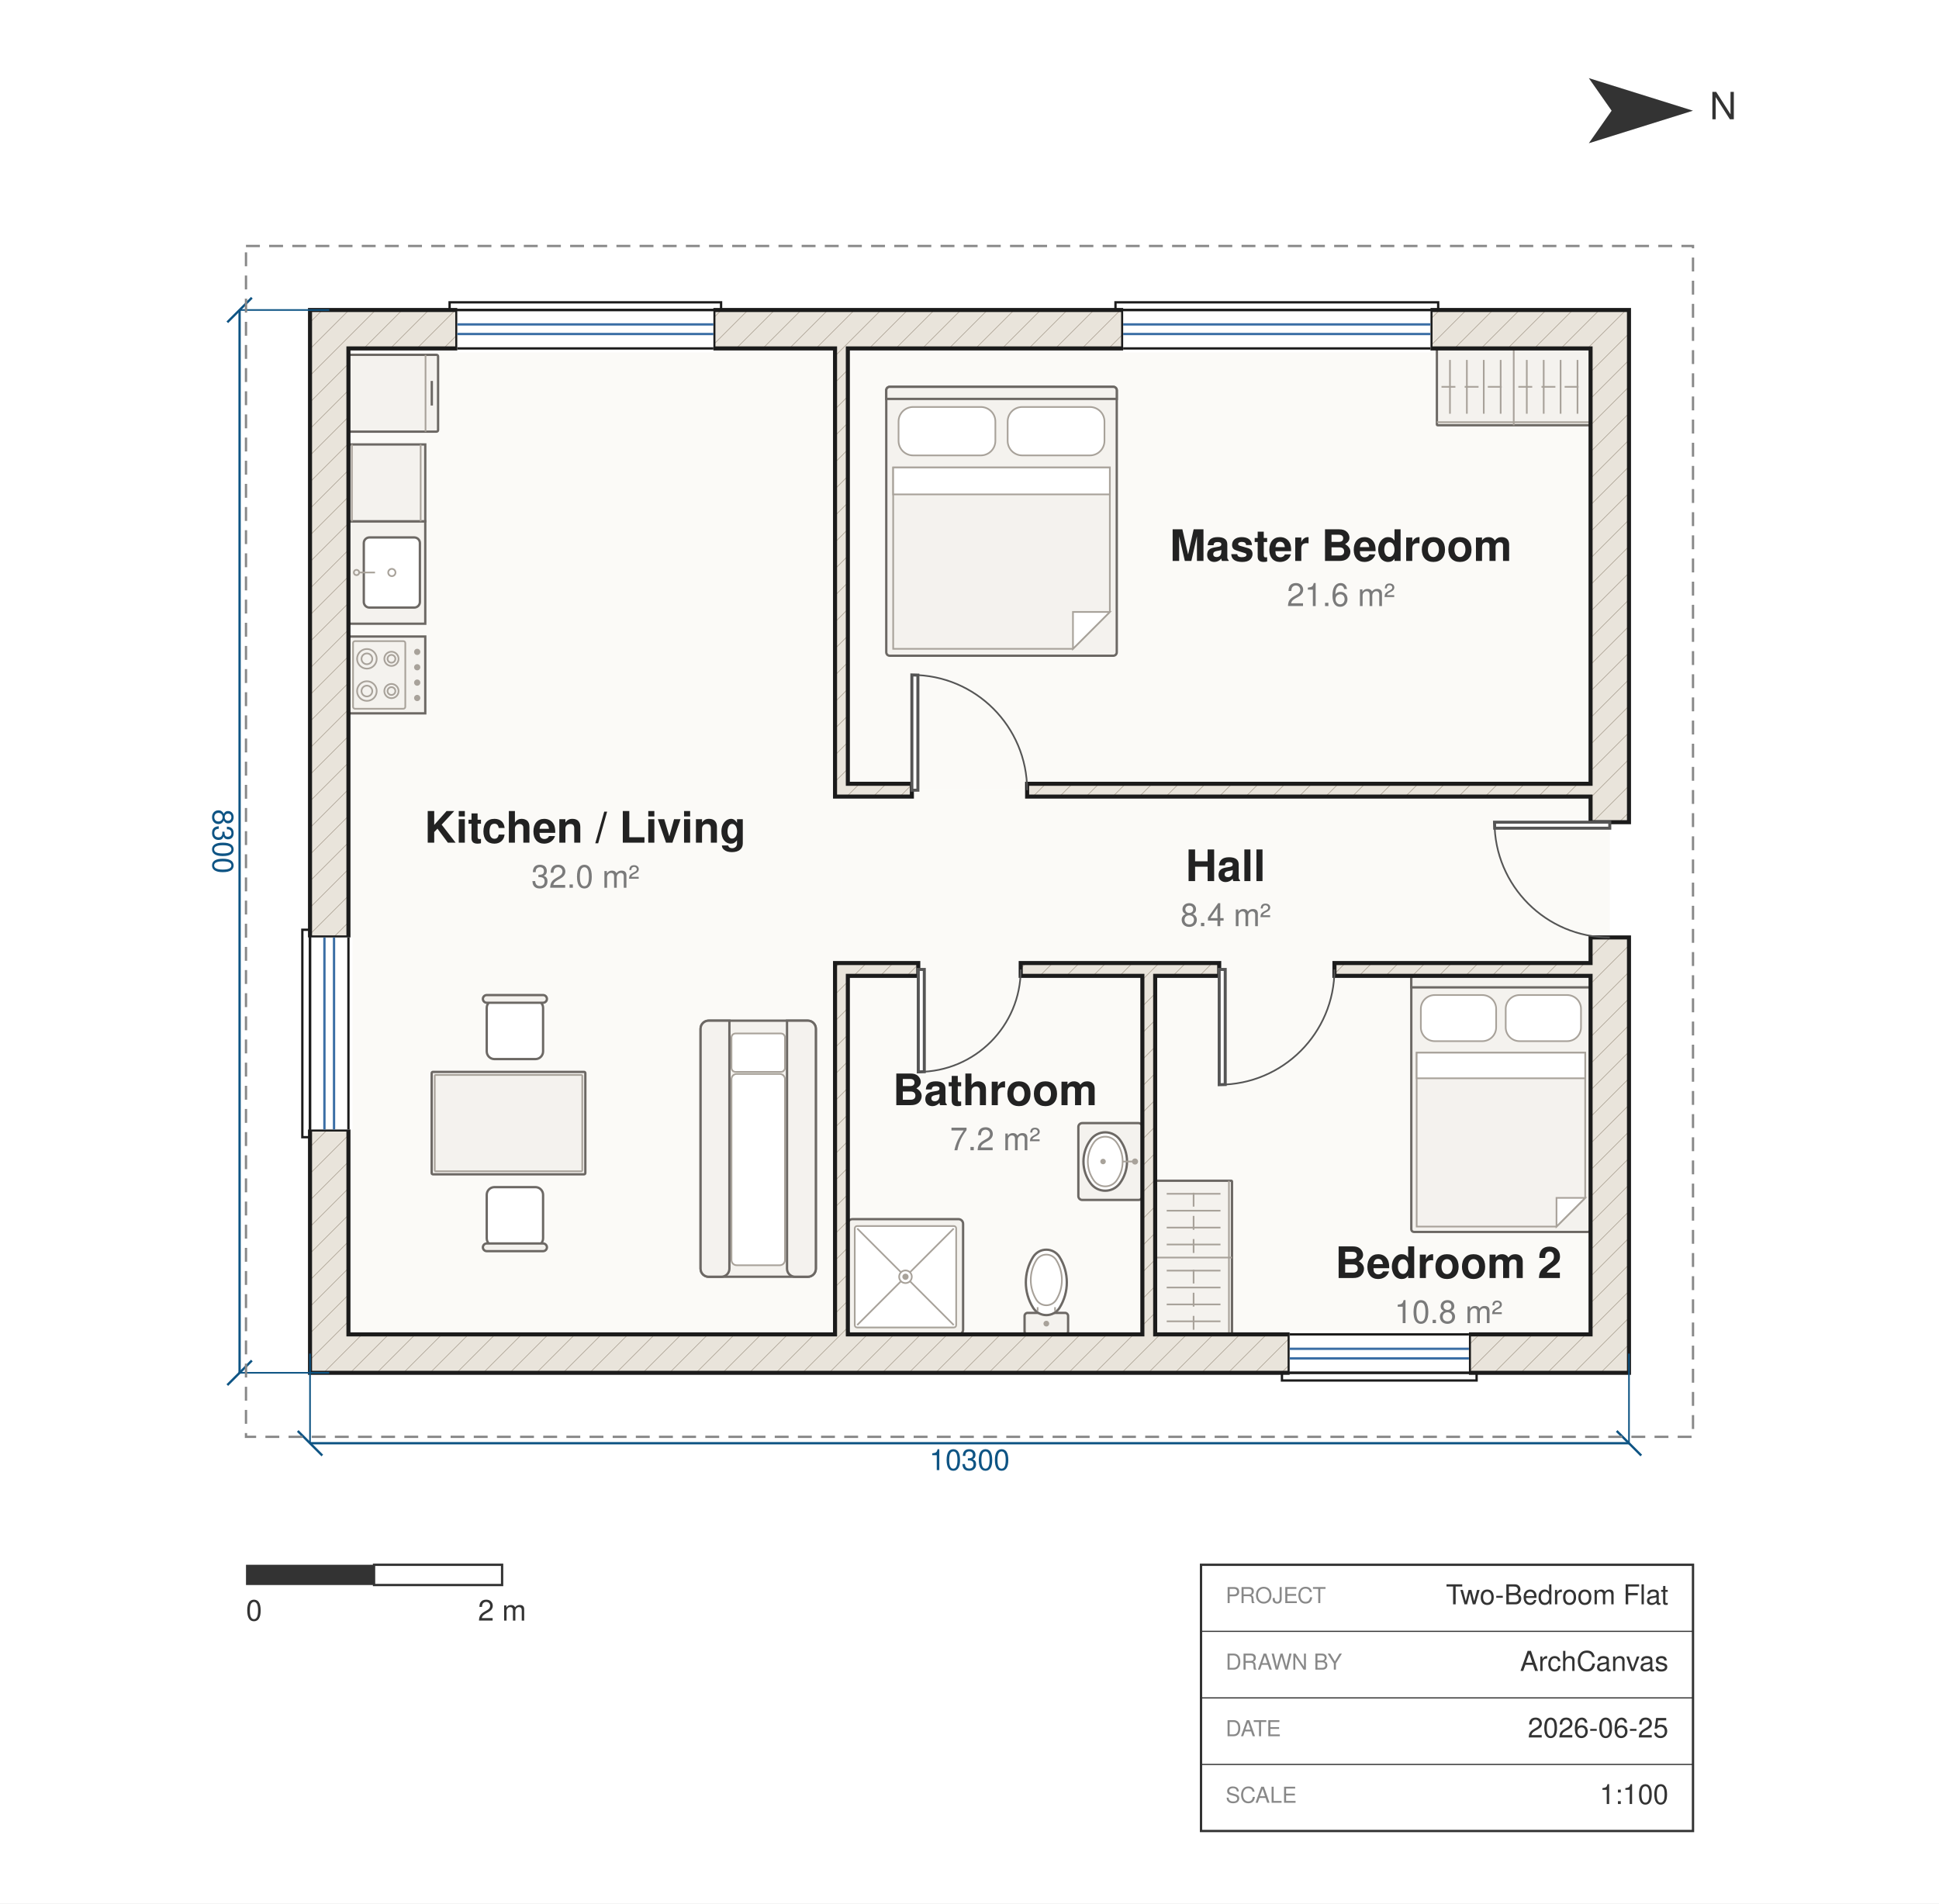
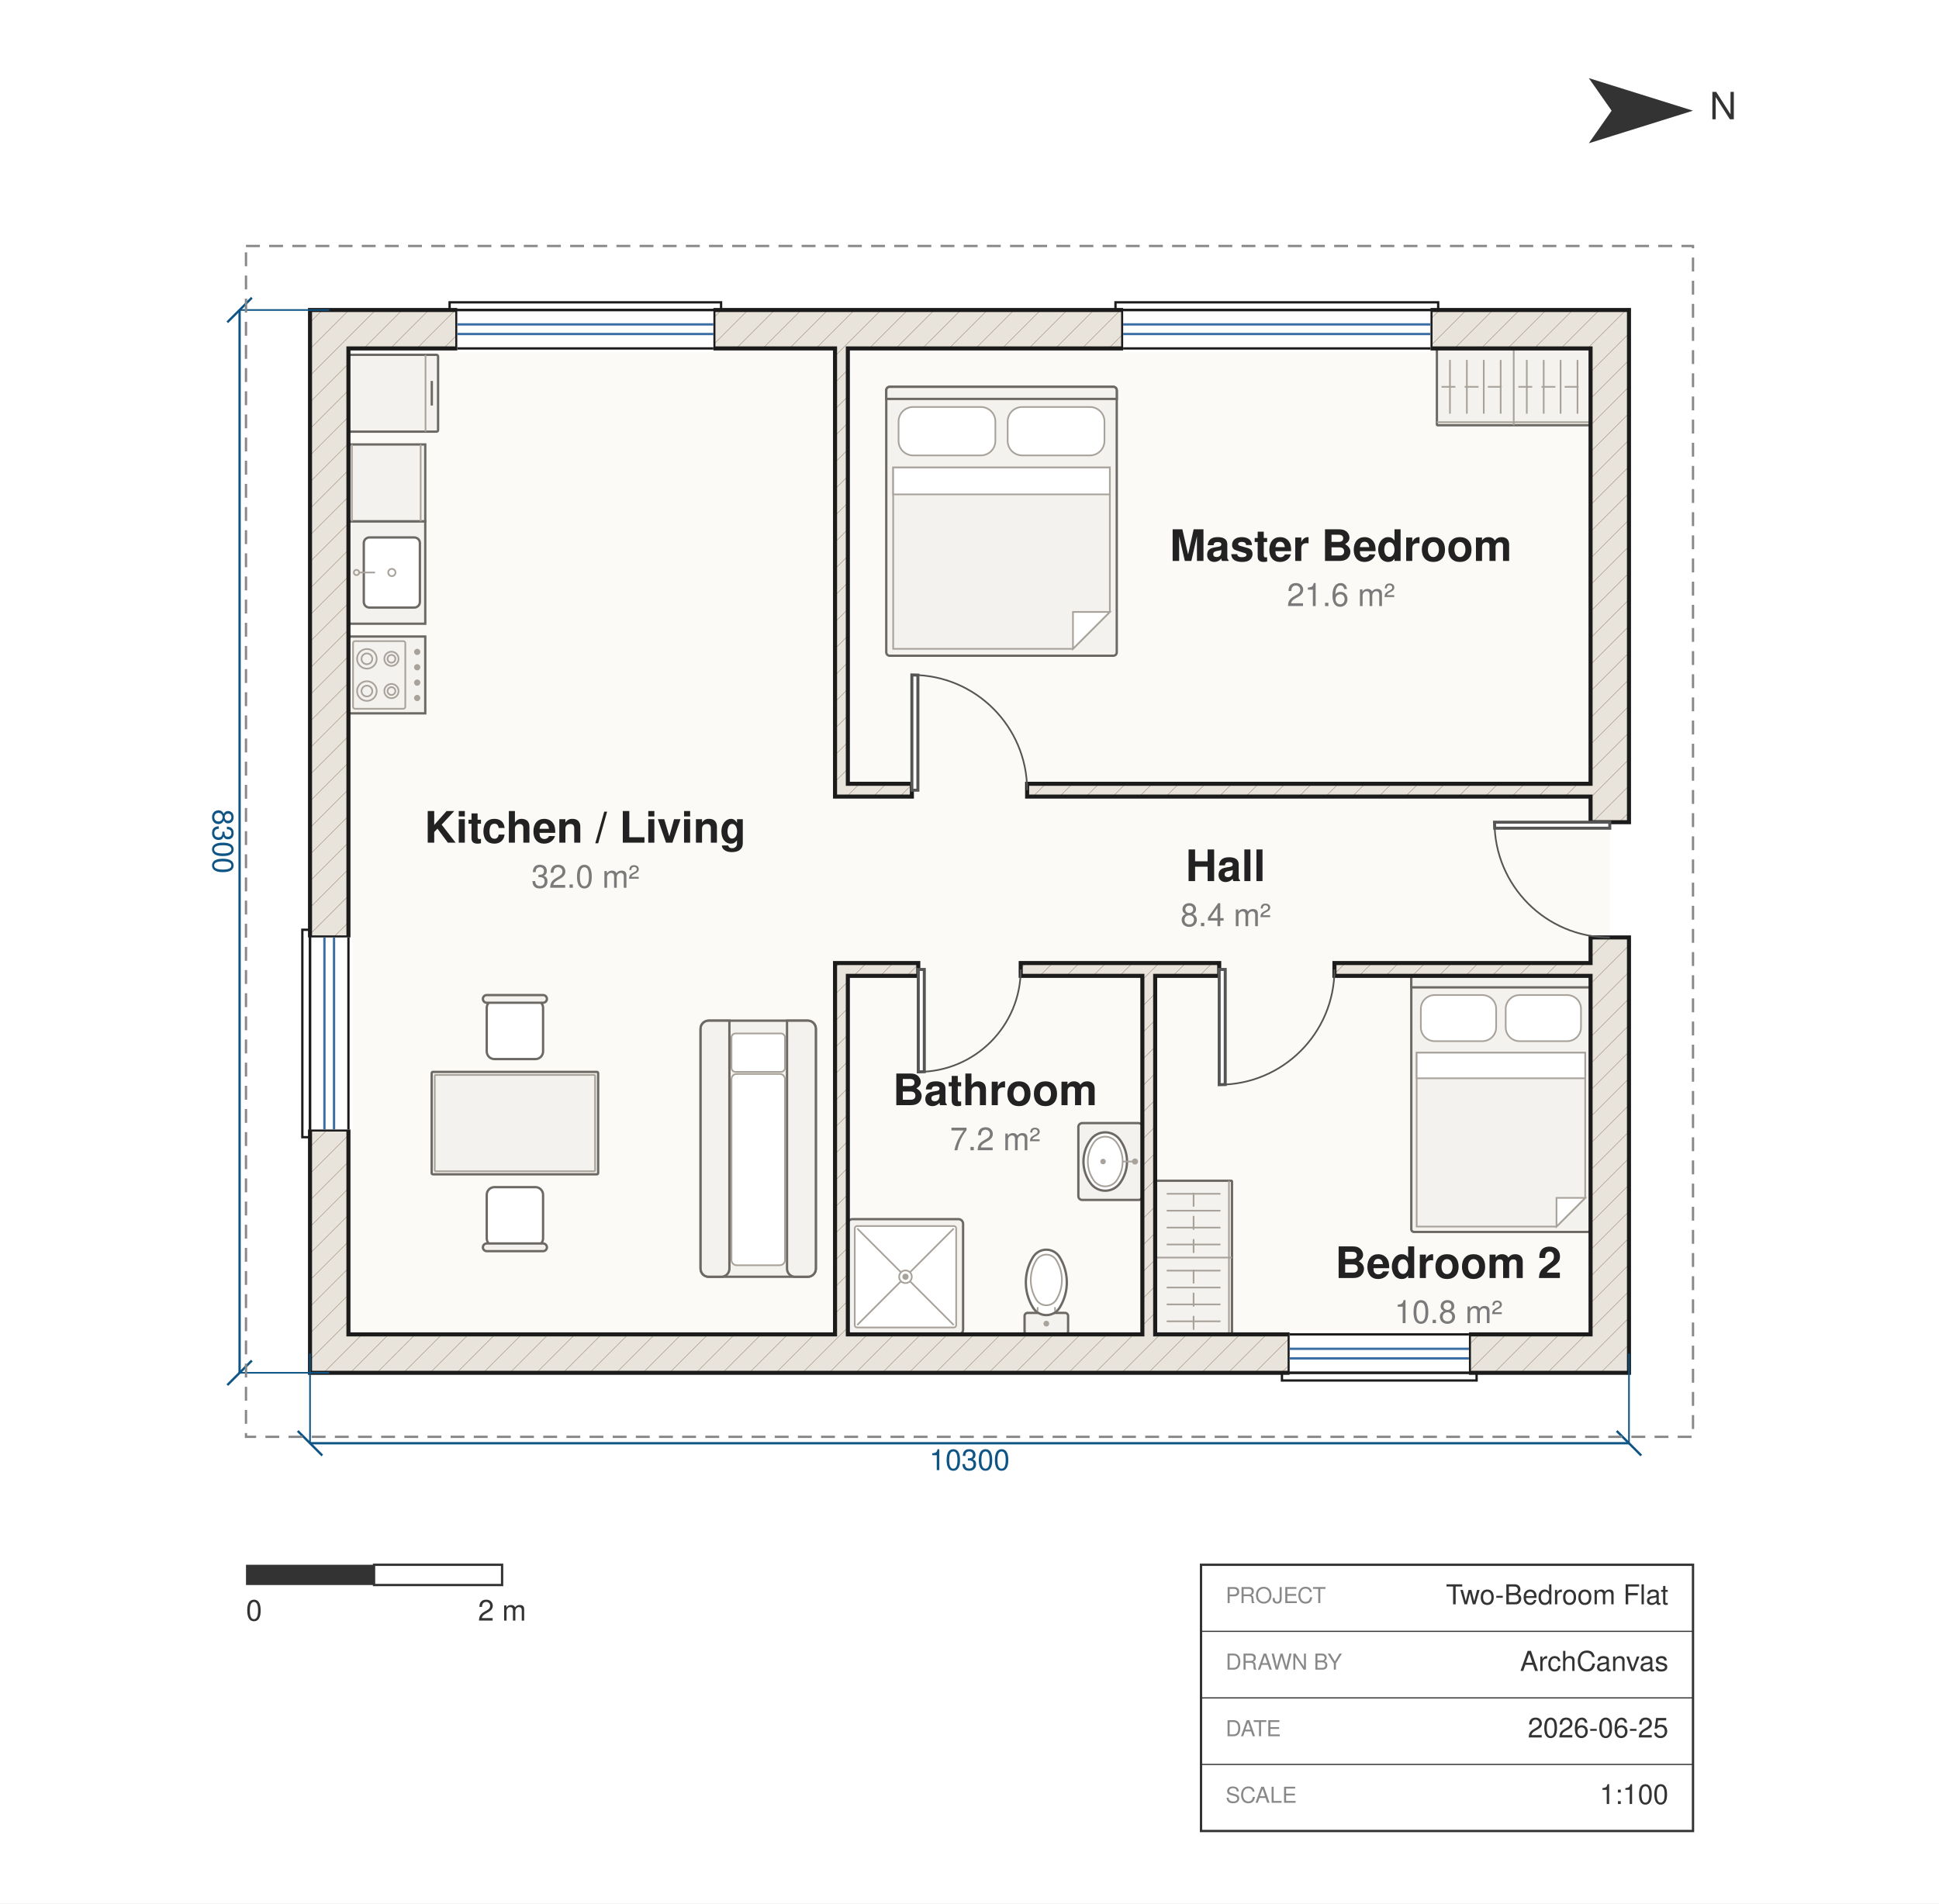
<svg xmlns="http://www.w3.org/2000/svg" viewBox="-2571 -2571 15142 14864.4" font-family="Helvetica, Arial, sans-serif">
  <defs>
    <pattern id="poche" patternUnits="userSpaceOnUse" width="146.9" height="146.9" patternTransform="rotate(45)">
      <rect width="146.9" height="146.9" fill="#e9e4db" />
      <line x1="0" y1="0" x2="0" y2="146.9" stroke="#b9b1a4" stroke-width="12.66" />
    </pattern>
  </defs>
  <rect x="-2571" y="-2571" width="15142" height="14864.4" fill="#ffffff" />
  <g id="A-FLOR">
    <polygon points="0,0 4000,0 4000,8000 0,8000" fill="#fbfaf7" />
    <polygon points="4000,0 10000,0 10000,3600 4000,3600" fill="#fbfaf7" />
    <polygon points="4000,3600 10000,3600 10000,5000 4000,5000" fill="#fbfaf7" />
    <polygon points="4000,5000 6400,5000 6400,8000 4000,8000" fill="#fbfaf7" />
    <polygon points="6400,5000 10000,5000 10000,8000 6400,8000" fill="#fbfaf7" />
  </g>
  <g id="A-FURN">
    <path d="M 4377,450 L 6123,450 A 27 27 0 0 1 6150,477 L 6150,2523 A 27 27 0 0 1 6123,2550 L 4377,2550 A 27 27 0 0 1 4350,2523 L 4350,477 A 27 27 0 0 1 4377,450 Z" fill="#f4f2ee" stroke="#6c6864" stroke-width="18.08" />
    <path d="M 4377,450 L 6123,450 A 27 27 0 0 1 6150,477 L 6150,544.5 L 4350,544.5 L 4350,477 A 27 27 0 0 1 4377,450 Z" fill="#f4f2ee" stroke="#6c6864" stroke-width="18.08" />
    <path d="M 4559.4,607.5 L 5088.6,607.5 A 113.4 113.4 0 0 1 5202,720.9 L 5202,872.1 A 113.4 113.4 0 0 1 5088.6,985.5 L 4559.4,985.5 A 113.4 113.4 0 0 1 4446,872.1 L 4446,720.9 A 113.4 113.4 0 0 1 4559.4,607.5 Z" fill="#ffffff" stroke="#a8a29a" stroke-width="13.06" />
    <path d="M 5411.4,607.5 L 5940.6,607.5 A 113.4 113.4 0 0 1 6054,720.9 L 6054,872.1 A 113.4 113.4 0 0 1 5940.6,985.5 L 5411.4,985.5 A 113.4 113.4 0 0 1 5298,872.1 L 5298,720.9 A 113.4 113.4 0 0 1 5411.4,607.5 Z" fill="#ffffff" stroke="#a8a29a" stroke-width="13.06" />
    <polygon points="4404,1080 6096,1080 6096,2208 5808,2496 4404,2496" fill="#f4f2ee" stroke="#a8a29a" stroke-width="13.06" />
    <polygon points="4404,1080 6096,1080 6096,1290 4404,1290" fill="#ffffff" stroke="#a8a29a" stroke-width="13.06" />
    <polygon points="6096,2208 5808,2496 5808,2208" fill="#ffffff" stroke="#a8a29a" stroke-width="13.06" />
    <path d="M 8656,150 L 9844,150 A 6 6 0 0 1 9850,156 L 9850,744 A 6 6 0 0 1 9844,750 L 8656,750 A 6 6 0 0 1 8650,744 L 8650,156 A 6 6 0 0 1 8656,150 Z" fill="#f4f2ee" stroke="#6c6864" stroke-width="18.08" />
    <line x1="8650" y1="726" x2="9850" y2="726" stroke="#a8a29a" stroke-width="13.06" />
    <line x1="9250" y1="150" x2="9250" y2="750" stroke="#a8a29a" stroke-width="13.06" />
    <line x1="8686" y1="450" x2="9214" y2="450" stroke="#a8a29a" stroke-width="13.06" stroke-dasharray="108.48 72.32" />
    <line x1="8752" y1="240" x2="8752" y2="660" stroke="#a8a29a" stroke-width="13.06" />
    <line x1="8884" y1="240" x2="8884" y2="660" stroke="#a8a29a" stroke-width="13.06" />
    <line x1="9016" y1="240" x2="9016" y2="660" stroke="#a8a29a" stroke-width="13.06" />
    <line x1="9148" y1="240" x2="9148" y2="660" stroke="#a8a29a" stroke-width="13.06" />
    <line x1="9286" y1="450" x2="9814" y2="450" stroke="#a8a29a" stroke-width="13.06" stroke-dasharray="108.48 72.32" />
    <line x1="9352" y1="240" x2="9352" y2="660" stroke="#a8a29a" stroke-width="13.06" />
    <line x1="9484" y1="240" x2="9484" y2="660" stroke="#a8a29a" stroke-width="13.06" />
    <line x1="9616" y1="240" x2="9616" y2="660" stroke="#a8a29a" stroke-width="13.06" />
    <line x1="9748" y1="240" x2="9748" y2="660" stroke="#a8a29a" stroke-width="13.06" />
    <path d="M 8471,5050 L 9829,5050 A 21 21 0 0 1 9850,5071 L 9850,7029 A 21 21 0 0 1 9829,7050 L 8471,7050 A 21 21 0 0 1 8450,7029 L 8450,5071 A 21 21 0 0 1 8471,5050 Z" fill="#f4f2ee" stroke="#6c6864" stroke-width="18.08" />
    <path d="M 8471,5050 L 9829,5050 A 21 21 0 0 1 9850,5071 L 9850,5140 L 8450,5140 L 8450,5071 A 21 21 0 0 1 8471,5050 Z" fill="#f4f2ee" stroke="#6c6864" stroke-width="18.08" />
    <path d="M 8632.67,5200 L 9004.67,5200 A 108 108 0 0 1 9112.67,5308 L 9112.67,5452 A 108 108 0 0 1 9004.67,5560 L 8632.67,5560 A 108 108 0 0 1 8524.67,5452 L 8524.67,5308 A 108 108 0 0 1 8632.67,5200 Z" fill="#ffffff" stroke="#a8a29a" stroke-width="13.06" />
    <path d="M 9295.33,5200 L 9667.33,5200 A 108 108 0 0 1 9775.33,5308 L 9775.33,5452 A 108 108 0 0 1 9667.33,5560 L 9295.33,5560 A 108 108 0 0 1 9187.33,5452 L 9187.33,5308 A 108 108 0 0 1 9295.33,5200 Z" fill="#ffffff" stroke="#a8a29a" stroke-width="13.06" />
    <polygon points="8492,5650 9808,5650 9808,6784 9584,7008 8492,7008" fill="#f4f2ee" stroke="#a8a29a" stroke-width="13.06" />
    <polygon points="8492,5650 9808,5650 9808,5850 8492,5850" fill="#ffffff" stroke="#a8a29a" stroke-width="13.06" />
    <polygon points="9808,6784 9584,7008 9584,6784" fill="#ffffff" stroke="#a8a29a" stroke-width="13.06" />
    <path d="M 6450,7844 L 6450,6656 A 6 6 0 0 1 6456,6650 L 7044,6650 A 6 6 0 0 1 7050,6656 L 7050,7844 A 6 6 0 0 1 7044,7850 L 6456,7850 A 6 6 0 0 1 6450,7844 Z" fill="#f4f2ee" stroke="#6c6864" stroke-width="18.08" />
    <line x1="7026" y1="7850" x2="7026" y2="6650" stroke="#a8a29a" stroke-width="13.06" />
    <line x1="6450" y1="7250" x2="7050" y2="7250" stroke="#a8a29a" stroke-width="13.06" />
    <line x1="6750" y1="7814" x2="6750" y2="7286" stroke="#a8a29a" stroke-width="13.06" stroke-dasharray="108.48 72.32" />
    <line x1="6540" y1="7748" x2="6960" y2="7748" stroke="#a8a29a" stroke-width="13.06" />
    <line x1="6540" y1="7616" x2="6960" y2="7616" stroke="#a8a29a" stroke-width="13.06" />
    <line x1="6540" y1="7484" x2="6960" y2="7484" stroke="#a8a29a" stroke-width="13.06" />
    <line x1="6540" y1="7352" x2="6960" y2="7352" stroke="#a8a29a" stroke-width="13.06" />
    <line x1="6750" y1="7214" x2="6750" y2="6686" stroke="#a8a29a" stroke-width="13.06" stroke-dasharray="108.48 72.32" />
    <line x1="6540" y1="7148" x2="6960" y2="7148" stroke="#a8a29a" stroke-width="13.06" />
    <line x1="6540" y1="7016" x2="6960" y2="7016" stroke="#a8a29a" stroke-width="13.06" />
    <line x1="6540" y1="6884" x2="6960" y2="6884" stroke="#a8a29a" stroke-width="13.06" />
    <line x1="6540" y1="6752" x2="6960" y2="6752" stroke="#a8a29a" stroke-width="13.06" />
    <path d="M 150,788 L 150,212 A 12 12 0 0 1 162,200 L 838,200 A 12 12 0 0 1 850,212 L 850,788 A 12 12 0 0 1 838,800 L 162,800 A 12 12 0 0 1 150,788 Z" fill="#f4f2ee" stroke="#6c6864" stroke-width="18.08" />
    <line x1="752" y1="800" x2="752" y2="200" stroke="#a8a29a" stroke-width="13.06" />
    <line x1="801" y1="596" x2="801" y2="404" stroke="#6c6864" stroke-width="18.08" />
    <polygon points="150,3000 150,2400 750,2400 750,3000" fill="#f4f2ee" stroke="#6c6864" stroke-width="18.08" />
    <path d="M 186,2949 L 186,2451 A 15 15 0 0 1 201,2436 L 579,2436 A 15 15 0 0 1 594,2451 L 594,2949 A 15 15 0 0 1 579,2964 L 201,2964 A 15 15 0 0 1 186,2949 Z" fill="none" stroke="#a8a29a" stroke-width="13.06" />
    <circle cx="294.12" cy="2825.88" r="76.7" fill="none" stroke="#a8a29a" stroke-width="13.06" />
    <circle cx="294.12" cy="2825.88" r="42.19" fill="none" stroke="#a8a29a" stroke-width="13.06" />
    <circle cx="294.12" cy="2574.12" r="76.7" fill="none" stroke="#a8a29a" stroke-width="13.06" />
    <circle cx="294.12" cy="2574.12" r="42.19" fill="none" stroke="#a8a29a" stroke-width="13.06" />
    <circle cx="485.88" cy="2825.88" r="55.61" fill="none" stroke="#a8a29a" stroke-width="13.06" />
    <circle cx="485.88" cy="2825.88" r="30.59" fill="none" stroke="#a8a29a" stroke-width="13.06" />
    <circle cx="485.88" cy="2574.12" r="55.61" fill="none" stroke="#a8a29a" stroke-width="13.06" />
    <circle cx="485.88" cy="2574.12" r="30.59" fill="none" stroke="#a8a29a" stroke-width="13.06" />
    <circle cx="687" cy="2880" r="18" fill="#a8a29a" stroke="#a8a29a" stroke-width="13.06" />
    <circle cx="687" cy="2760" r="18" fill="#a8a29a" stroke="#a8a29a" stroke-width="13.06" />
    <circle cx="687" cy="2640" r="18" fill="#a8a29a" stroke="#a8a29a" stroke-width="13.06" />
    <circle cx="687" cy="2520" r="18" fill="#a8a29a" stroke="#a8a29a" stroke-width="13.06" />
    <polygon points="150,2300 150,1500 750,1500 750,2300" fill="#f4f2ee" stroke="#6c6864" stroke-width="18.08" />
    <path d="M 270,2129.95 L 270,1670.05 A 43.8 43.8 0 0 1 313.8,1626.25 L 664.2,1626.25 A 43.8 43.8 0 0 1 708,1670.05 L 708,2129.95 A 43.8 43.8 0 0 1 664.2,2173.75 L 313.8,2173.75 A 43.8 43.8 0 0 1 270,2129.95 Z" fill="#ffffff" stroke="#6c6864" stroke-width="18.08" />
    <circle cx="489" cy="1900" r="28.47" fill="#ffffff" stroke="#a8a29a" stroke-width="13.06" />
    <circle cx="213" cy="1900" r="21" fill="none" stroke="#a8a29a" stroke-width="13.06" />
    <line x1="234" y1="1900" x2="357.6" y2="1900" stroke="#a8a29a" stroke-width="13.06" />
    <polygon points="150,1500 150,900 750,900 750,1500" fill="#f4f2ee" stroke="#6c6864" stroke-width="18.08" />
    <line x1="177" y1="1500" x2="177" y2="900" stroke="#a8a29a" stroke-width="13.06" />
    <line x1="714" y1="1500" x2="714" y2="900" stroke="#a8a29a" stroke-width="13.06" />
    <path d="M 2963,5400 L 3737,5400 A 63 63 0 0 1 3800,5463 L 3800,7337 A 63 63 0 0 1 3737,7400 L 2963,7400 A 63 63 0 0 1 2900,7337 L 2900,5463 A 63 63 0 0 1 2963,5400 Z" fill="#f4f2ee" stroke="#6c6864" stroke-width="18.08" />
    <path d="M 2963,5400 L 3125,5400 L 3125,7337 A 63 63 0 0 1 3062,7400 L 2963,7400 A 63 63 0 0 1 2900,7337 L 2900,5463 A 63 63 0 0 1 2963,5400 Z" fill="#f4f2ee" stroke="#6c6864" stroke-width="18.08" />
    <path d="M 3575,5400 L 3737,5400 A 63 63 0 0 1 3800,5463 L 3800,7337 A 63 63 0 0 1 3737,7400 L 3638,7400 A 63 63 0 0 1 3575,7337 L 3575,5400 Z" fill="#f4f2ee" stroke="#6c6864" stroke-width="18.08" />
    <path d="M 3172.7,5500 L 3527.3,5500 A 31.5 31.5 0 0 1 3558.8,5531.5 L 3558.8,5768.5 A 31.5 31.5 0 0 1 3527.3,5800 L 3172.7,5800 A 31.5 31.5 0 0 1 3141.2,5768.5 L 3141.2,5531.5 A 31.5 31.5 0 0 1 3172.7,5500 Z" fill="#ffffff" stroke="#a8a29a" stroke-width="13.06" />
    <path d="M 3181.7,5816.2 L 3518.3,5816.2 A 40.5 40.5 0 0 1 3558.8,5856.7 L 3558.8,7269.5 A 40.5 40.5 0 0 1 3518.3,7310 L 3181.7,7310 A 40.5 40.5 0 0 1 3141.2,7269.5 L 3141.2,5856.7 A 40.5 40.5 0 0 1 3181.7,5816.2 Z" fill="#ffffff" stroke="#a8a29a" stroke-width="13.06" />
-     <path d="M 809.6,5800 L 1990.4,5800 A 9.6 9.6 0 0 1 2000,5809.6 L 2000,6590.4 A 9.6 9.6 0 0 1 1990.4,6600 L 809.6,6600 A 9.6 9.6 0 0 1 800,6590.4 L 800,5809.6 A 9.6 9.6 0 0 1 809.6,5800 Z" fill="#f4f2ee" stroke="#6c6864" stroke-width="18.08" />
-     <path d="M 830.4,5824 L 1969.6,5824 A 6.4 6.4 0 0 1 1976,5830.4 L 1976,6569.6 A 6.4 6.4 0 0 1 1969.6,6576 L 830.4,6576 A 6.4 6.4 0 0 1 824,6569.6 L 824,5830.4 A 6.4 6.4 0 0 1 830.4,5824 Z" fill="none" stroke="#a8a29a" stroke-width="13.06" />
+     <path d="M 809.6,5800 L 2090.4,5800 A 9.6 9.6 0 0 1 2100,5809.6 L 2100,6590.4 A 9.6 9.6 0 0 1 2090.4,6600 L 809.6,6600 A 9.6 9.6 0 0 1 800,6590.4 L 800,5809.6 A 9.6 9.6 0 0 1 809.6,5800 Z" fill="#f4f2ee" stroke="#6c6864" stroke-width="18.08" />
+     <path d="M 830.4,5824 L 2069.6,5824 A 6.4 6.4 0 0 1 2076,5830.4 L 2076,6569.6 A 6.4 6.4 0 0 1 2069.6,6576 L 830.4,6576 A 6.4 6.4 0 0 1 824,6569.6 L 824,5830.4 A 6.4 6.4 0 0 1 830.4,5824 Z" fill="none" stroke="#a8a29a" stroke-width="13.06" />
    <path d="M 4086,6950 L 4914,6950 A 36 36 0 0 1 4950,6986 L 4950,7814 A 36 36 0 0 1 4914,7850 L 4086,7850 A 36 36 0 0 1 4050,7814 L 4050,6986 A 36 36 0 0 1 4086,6950 Z" fill="#f4f2ee" stroke="#6c6864" stroke-width="18.08" />
    <path d="M 4122,7004 L 4878,7004 A 18 18 0 0 1 4896,7022 L 4896,7778 A 18 18 0 0 1 4878,7796 L 4122,7796 A 18 18 0 0 1 4104,7778 L 4104,7022 A 18 18 0 0 1 4122,7004 Z" fill="#ffffff" stroke="#a8a29a" stroke-width="13.06" />
    <line x1="4123.09" y1="7023.09" x2="4465" y2="7365" stroke="#a8a29a" stroke-width="13.06" />
    <line x1="4876.91" y1="7023.09" x2="4535" y2="7365" stroke="#a8a29a" stroke-width="13.06" />
    <line x1="4876.91" y1="7776.91" x2="4535" y2="7435" stroke="#a8a29a" stroke-width="13.06" />
    <line x1="4123.09" y1="7776.91" x2="4465" y2="7435" stroke="#a8a29a" stroke-width="13.06" />
    <circle cx="4500" cy="7400" r="49.5" fill="none" stroke="#a8a29a" stroke-width="13.06" />
    <circle cx="4500" cy="7400" r="18" fill="#a8a29a" stroke="#a8a29a" stroke-width="13.06" />
    <path d="M 5746.48,7850 L 5453.52,7850 A 23.52 23.52 0 0 1 5430,7826.48 L 5430,7705.52 A 23.52 23.52 0 0 1 5453.52,7682 L 5746.48,7682 A 23.52 23.52 0 0 1 5770,7705.52 L 5770,7826.48 A 23.52 23.52 0 0 1 5746.48,7850 Z" fill="#f4f2ee" stroke="#6c6864" stroke-width="18.08" />
    <path d="M 5600,7188.5 A 121.51 121.51 0 0 1 5702.98,7245.52 A 373.97 373.97 0 0 1 5702.98,7642.48 A 121.51 121.51 0 0 1 5600,7699.5 A 121.51 121.51 0 0 1 5497.02,7642.48 A 373.97 373.97 0 0 1 5497.02,7245.52 A 121.51 121.51 0 0 1 5600,7188.5 Z" fill="#ffffff" stroke="#6c6864" stroke-width="18.08" />
    <path d="M 5600,7226.9 A 91.53 91.53 0 0 1 5677.99,7270.51 A 294.71 294.71 0 0 1 5677.99,7579.09 A 91.53 91.53 0 0 1 5600,7622.7 A 91.53 91.53 0 0 1 5522.01,7579.09 A 294.71 294.71 0 0 1 5522.01,7270.51 A 91.53 91.53 0 0 1 5600,7226.9 Z" fill="#ffffff" stroke="#a8a29a" stroke-width="13.06" />
    <line x1="5668" y1="7667.18" x2="5668" y2="7637.53" stroke="#a8a29a" stroke-width="13.06" />
    <line x1="5532" y1="7667.18" x2="5532" y2="7637.53" stroke="#a8a29a" stroke-width="13.06" />
    <circle cx="5600" cy="7766" r="16" fill="#a8a29a" stroke="#a8a29a" stroke-width="13.06" />
    <path d="M 6350,6230 L 6350,6770 A 30 30 0 0 1 6320,6800 L 5880,6800 A 30 30 0 0 1 5850,6770 L 5850,6230 A 30 30 0 0 1 5880,6200 L 6320,6200 A 30 30 0 0 1 6350,6230 Z" fill="#f4f2ee" stroke="#6c6864" stroke-width="18.08" />
    <path d="M 6060,6728 A 141.2 141.2 0 0 1 5946.8,6671.2 A 286.41 286.41 0 0 1 5946.8,6328.8 A 141.2 141.2 0 0 1 6060,6272 A 141.2 141.2 0 0 1 6173.2,6328.8 A 286.41 286.41 0 0 1 6173.2,6671.2 A 141.2 141.2 0 0 1 6060,6728 Z" fill="#ffffff" stroke="#6c6864" stroke-width="18.08" />
    <path d="M 6060,6694 A 109.25 109.25 0 0 1 5970.54,6647.46 A 256.89 256.89 0 0 1 5970.54,6352.54 A 109.25 109.25 0 0 1 6060,6306 A 109.25 109.25 0 0 1 6149.46,6352.54 A 256.89 256.89 0 0 1 6149.46,6647.46 A 109.25 109.25 0 0 1 6060,6694 Z" fill="#ffffff" stroke="#a8a29a" stroke-width="13.06" />
    <circle cx="6292.5" cy="6500" r="17.5" fill="#a8a29a" stroke="#a8a29a" stroke-width="13.06" />
    <line x1="6292.5" y1="6500" x2="6195" y2="6500" stroke="#a8a29a" stroke-width="13.06" />
    <circle cx="6043" cy="6500" r="15" fill="#a8a29a" stroke="#a8a29a" stroke-width="13.06" />
    <path d="M 1290,5240 L 1610,5240 A 60 60 0 0 1 1670,5300 L 1670,5640 A 60 60 0 0 1 1610,5700 L 1290,5700 A 60 60 0 0 1 1230,5640 L 1230,5300 A 60 60 0 0 1 1290,5240 Z" fill="#ffffff" stroke="#6c6864" stroke-width="18.08" />
    <path d="M 1230,5200 L 1670,5200 A 30 30 0 0 1 1700,5230 A 30 30 0 0 1 1670,5260 L 1230,5260 A 30 30 0 0 1 1200,5230 A 30 30 0 0 1 1230,5200 Z" fill="#f4f2ee" stroke="#6c6864" stroke-width="18.08" />
    <path d="M 1610,7160 L 1290,7160 A 60 60 0 0 1 1230,7100 L 1230,6760 A 60 60 0 0 1 1290,6700 L 1610,6700 A 60 60 0 0 1 1670,6760 L 1670,7100 A 60 60 0 0 1 1610,7160 Z" fill="#ffffff" stroke="#6c6864" stroke-width="18.08" />
    <path d="M 1670,7200 L 1230,7200 A 30 30 0 0 1 1200,7170 A 30 30 0 0 1 1230,7140 L 1670,7140 A 30 30 0 0 1 1700,7170 A 30 30 0 0 1 1670,7200 Z" fill="#f4f2ee" stroke="#6c6864" stroke-width="18.08" />
  </g>
  <g id="A-WALL">
    <path d="M -150,-150 L 1000,-150 L 1000,150 L 150,150 L 150,4750 L -150,4750 Z M -150,6250 L 150,6250 L 150,7850 L 3950,7850 L 3950,4950 L 4600,4950 L 4600,5050 L 4050,5050 L 4050,7850 L 6350,7850 L 6350,5050 L 5400,5050 L 5400,4950 L 6950,4950 L 6950,5050 L 6450,5050 L 6450,7850 L 7500,7850 L 7500,8150 L -150,8150 Z M 10150,-150 L 10150,3850 L 9850,3850 L 9850,3650 L 5450,3650 L 5450,3550 L 9850,3550 L 9850,150 L 8600,150 L 8600,-150 Z M 10150,4750 L 10150,8150 L 8900,8150 L 8900,7850 L 9850,7850 L 9850,5050 L 7850,5050 L 7850,4950 L 9850,4950 L 9850,4750 Z M 3000,-150 L 6200,-150 L 6200,150 L 4050,150 L 4050,3550 L 4550,3550 L 4550,3650 L 3950,3650 L 3950,150 L 3000,150 Z" fill="url(#poche)" fill-rule="nonzero" />
    <path d="M -150,-150 L 1000,-150 L 1000,150 L 150,150 L 150,4750 L -150,4750 Z M -150,6250 L 150,6250 L 150,7850 L 3950,7850 L 3950,4950 L 4600,4950 L 4600,5050 L 4050,5050 L 4050,7850 L 6350,7850 L 6350,5050 L 5400,5050 L 5400,4950 L 6950,4950 L 6950,5050 L 6450,5050 L 6450,7850 L 7500,7850 L 7500,8150 L -150,8150 Z M 10150,-150 L 10150,3850 L 9850,3850 L 9850,3650 L 5450,3650 L 5450,3550 L 9850,3550 L 9850,150 L 8600,150 L 8600,-150 Z M 10150,4750 L 10150,8150 L 8900,8150 L 8900,7850 L 9850,7850 L 9850,5050 L 7850,5050 L 7850,4950 L 9850,4950 L 9850,4750 Z M 3000,-150 L 6200,-150 L 6200,150 L 4050,150 L 4050,3550 L 4550,3550 L 4550,3650 L 3950,3650 L 3950,150 L 3000,150 Z" fill="none" stroke="#1b1b1b" stroke-width="31.64" stroke-linejoin="miter" stroke-miterlimit="4" />
  </g>
  <g id="A-DOOR">
    <polygon points="9850,3850 9850,4750 10150,4750 10150,3850" fill="none" />
    <polygon points="10000,3850 9100,3850 9101.23,3897.01 10000,3897.01" fill="#ffffff" stroke="#555555" stroke-width="23.5" />
    <path d="M 9100,3850 A 900 900 0 0 0 10000,4750" fill="none" stroke="#555555" stroke-width="13.06" />
    <polygon points="4550,3650 5450,3650 5450,3550 4550,3550" fill="none" />
    <polygon points="4550,3600 4550,2700 4597.01,2701.23 4597.01,3600" fill="#ffffff" stroke="#555555" stroke-width="23.5" />
    <path d="M 4550,2700 A 900 900 0 0 1 5450,3600" fill="none" stroke="#555555" stroke-width="13.06" />
    <polygon points="4600,5050 5400,5050 5400,4950 4600,4950" fill="none" />
    <polygon points="4600,5000 4600,5800 4647.01,5798.62 4647.01,5000" fill="#ffffff" stroke="#555555" stroke-width="23.5" />
    <path d="M 4600,5800 A 800 800 0 0 0 5400,5000" fill="none" stroke="#555555" stroke-width="13.06" />
    <polygon points="6950,5050 7850,5050 7850,4950 6950,4950" fill="none" />
    <polygon points="6950,5000 6950,5900 6997.01,5898.77 6997.01,5000" fill="#ffffff" stroke="#555555" stroke-width="23.5" />
    <path d="M 6950,5900 A 900 900 0 0 0 7850,5000" fill="none" stroke="#555555" stroke-width="13.06" />
    <polygon points="3950,3650 3950,4950 4050,4950 4050,3650" fill="none" />
  </g>
  <g id="A-GLAZ">
    <polygon points="1000,181.64 3000,181.64 3000,-181.64 1000,-181.64" fill="#ffffff" />
    <line x1="1000" y1="150" x2="3000" y2="150" stroke="#1b1b1b" stroke-width="18.08" />
    <line x1="1000" y1="-150" x2="3000" y2="-150" stroke="#1b1b1b" stroke-width="18.08" />
    <line x1="1000" y1="37.5" x2="3000" y2="37.5" stroke="#3a6ea5" stroke-width="18.08" />
    <line x1="1000" y1="-37.5" x2="3000" y2="-37.5" stroke="#3a6ea5" stroke-width="18.08" />
    <polygon points="940,-150 940,-210 3060,-210 3060,-150" fill="none" stroke="#1b1b1b" stroke-width="18.08" />
    <polygon points="181.64,6250 181.64,4750 -181.64,4750 -181.64,6250" fill="#ffffff" />
    <line x1="150" y1="6250" x2="150" y2="4750" stroke="#1b1b1b" stroke-width="18.08" />
    <line x1="-150" y1="6250" x2="-150" y2="4750" stroke="#1b1b1b" stroke-width="18.08" />
    <line x1="37.5" y1="6250" x2="37.5" y2="4750" stroke="#3a6ea5" stroke-width="18.08" />
    <line x1="-37.5" y1="6250" x2="-37.5" y2="4750" stroke="#3a6ea5" stroke-width="18.08" />
    <polygon points="-150,6310 -210,6310 -210,4690 -150,4690" fill="none" stroke="#1b1b1b" stroke-width="18.08" />
    <polygon points="6200,181.64 8600,181.64 8600,-181.64 6200,-181.64" fill="#ffffff" />
    <line x1="6200" y1="150" x2="8600" y2="150" stroke="#1b1b1b" stroke-width="18.08" />
    <line x1="6200" y1="-150" x2="8600" y2="-150" stroke="#1b1b1b" stroke-width="18.08" />
    <line x1="6200" y1="37.5" x2="8600" y2="37.5" stroke="#3a6ea5" stroke-width="18.08" />
    <line x1="6200" y1="-37.5" x2="8600" y2="-37.5" stroke="#3a6ea5" stroke-width="18.08" />
    <polygon points="6140,-150 6140,-210 8660,-210 8660,-150" fill="none" stroke="#1b1b1b" stroke-width="18.08" />
    <polygon points="8900,7818.36 7500,7818.36 7500,8181.64 8900,8181.64" fill="#ffffff" />
    <line x1="8900" y1="7850" x2="7500" y2="7850" stroke="#1b1b1b" stroke-width="18.08" />
    <line x1="8900" y1="8150" x2="7500" y2="8150" stroke="#1b1b1b" stroke-width="18.08" />
    <line x1="8900" y1="7962.5" x2="7500" y2="7962.5" stroke="#3a6ea5" stroke-width="18.08" />
    <line x1="8900" y1="8037.5" x2="7500" y2="8037.5" stroke="#3a6ea5" stroke-width="18.08" />
    <polygon points="8960,8150 8960,8210 7440,8210 7440,8150" fill="none" stroke="#1b1b1b" stroke-width="18.08" />
  </g>
  <g id="A-ANNO-TEXT">
    <text x="2000" y="3932.2" font-size="339" fill="#222222" text-anchor="middle" dominant-baseline="central" font-weight="600">Kitchen / Living</text>
    <text x="2000" y="4305.1" font-size="248.6" fill="#7a7a7a" text-anchor="middle" dominant-baseline="central">32.0 m²</text>
    <text x="7900" y="1732.2" font-size="339" fill="#222222" text-anchor="middle" dominant-baseline="central" font-weight="600">Master Bedroom</text>
    <text x="7900" y="2105.1" font-size="248.6" fill="#7a7a7a" text-anchor="middle" dominant-baseline="central">21.6 m²</text>
    <text x="7000" y="4232.2" font-size="339" fill="#222222" text-anchor="middle" dominant-baseline="central" font-weight="600">Hall</text>
    <text x="7000" y="4605.1" font-size="248.6" fill="#7a7a7a" text-anchor="middle" dominant-baseline="central">8.4 m²</text>
    <text x="5200" y="5982.2" font-size="339" fill="#222222" text-anchor="middle" dominant-baseline="central" font-weight="600">Bathroom</text>
    <text x="5200" y="6355.1" font-size="248.6" fill="#7a7a7a" text-anchor="middle" dominant-baseline="central">7.2 m²</text>
    <text x="8740" y="7332.2" font-size="339" fill="#222222" text-anchor="middle" dominant-baseline="central" font-weight="600">Bedroom 2</text>
    <text x="8740" y="7705.1" font-size="248.6" fill="#7a7a7a" text-anchor="middle" dominant-baseline="central">10.8 m²</text>
  </g>
  <g id="A-ANNO-DIMS">
    <line x1="-150" y1="8000" x2="-150" y2="8700" stroke="#0E5484" stroke-width="12.66" />
    <line x1="10150" y1="8000" x2="10150" y2="8700" stroke="#0E5484" stroke-width="12.66" />
    <line x1="-150" y1="8700" x2="10150" y2="8700" stroke="#0E5484" stroke-width="18.08" />
    <line x1="-54.12" y1="8795.88" x2="-245.88" y2="8604.12" stroke="#0E5484" stroke-width="18.08" />
    <line x1="10245.88" y1="8795.88" x2="10054.12" y2="8604.12" stroke="#0E5484" stroke-width="18.08" />
    <text x="5000" y="8858.2" font-size="226" fill="#0E5484" text-anchor="middle" dominant-baseline="central" transform="rotate(0 5000 8858.2)">10300</text>
    <line x1="0" y1="-150" x2="-700" y2="-150" stroke="#0E5484" stroke-width="12.66" />
    <line x1="0" y1="8150" x2="-700" y2="8150" stroke="#0E5484" stroke-width="12.66" />
    <line x1="-700" y1="-150" x2="-700" y2="8150" stroke="#0E5484" stroke-width="18.08" />
    <line x1="-795.88" y1="-54.12" x2="-604.12" y2="-245.88" stroke="#0E5484" stroke-width="18.08" />
    <line x1="-795.88" y1="8245.88" x2="-604.12" y2="8054.12" stroke="#0E5484" stroke-width="18.08" />
    <text x="-858.2" y="4000" font-size="226" fill="#0E5484" text-anchor="middle" dominant-baseline="central" transform="rotate(90 -858.2 4000)">8300</text>
  </g>
  <g id="A-ROOF">
    <polygon points="-650,-650 10650,-650 10650,8650 -650,8650" fill="none" stroke="#888888" stroke-width="18.08" stroke-dasharray="108.48 72.32" />
  </g>
  <g>
    <polygon points="10141.5,-2215.05 9887.25,-1401.45 10141.5,-1579.43 10395.75,-1401.45" fill="#333333" transform="rotate(90 10141.5 -1706.55)" />
    <text x="10885.04" y="-1706.55" font-size="293.8" fill="#333333" text-anchor="middle" dominant-baseline="central">N</text>
  </g>
  <g>
    <rect x="-650" y="9649.2" width="1000" height="158.2" fill="#333333" />
    <rect x="350" y="9649.2" width="1000" height="158.2" fill="none" stroke="#333333" stroke-width="18.08" />
    <text x="-650" y="10033.4" font-size="226" fill="#333333" text-anchor="start" dominant-baseline="central">0</text>
    <text x="1350" y="10033.4" font-size="226" fill="#333333" text-anchor="middle" dominant-baseline="central">2 m</text>
  </g>
  <g>
    <rect x="6808" y="9649.2" width="3842" height="2079.2" fill="none" stroke="#333333" stroke-width="18.08" />
    <text x="7000.1" y="9909.1" font-size="171.76" fill="#888888" dominant-baseline="central">PROJECT</text>
    <text x="10457.9" y="9909.1" font-size="214.7" fill="#333333" text-anchor="end" dominant-baseline="central">Two-Bedroom Flat</text>
    <text x="7000.1" y="10428.9" font-size="171.76" fill="#888888" dominant-baseline="central">DRAWN BY</text>
    <text x="10457.9" y="10428.9" font-size="214.7" fill="#333333" text-anchor="end" dominant-baseline="central">ArchCanvas</text>
    <line x1="6808" y1="10169" x2="10650" y2="10169" stroke="#333333" stroke-width="9.04" />
    <text x="7000.1" y="10948.7" font-size="171.76" fill="#888888" dominant-baseline="central">DATE</text>
    <text x="10457.9" y="10948.7" font-size="214.7" fill="#333333" text-anchor="end" dominant-baseline="central">2026-06-25</text>
    <line x1="6808" y1="10688.8" x2="10650" y2="10688.8" stroke="#333333" stroke-width="9.04" />
    <text x="7000.1" y="11468.5" font-size="171.76" fill="#888888" dominant-baseline="central">SCALE</text>
    <text x="10457.9" y="11468.5" font-size="214.7" fill="#333333" text-anchor="end" dominant-baseline="central">1:100</text>
    <line x1="6808" y1="11208.6" x2="10650" y2="11208.6" stroke="#333333" stroke-width="9.04" />
  </g>
</svg>
